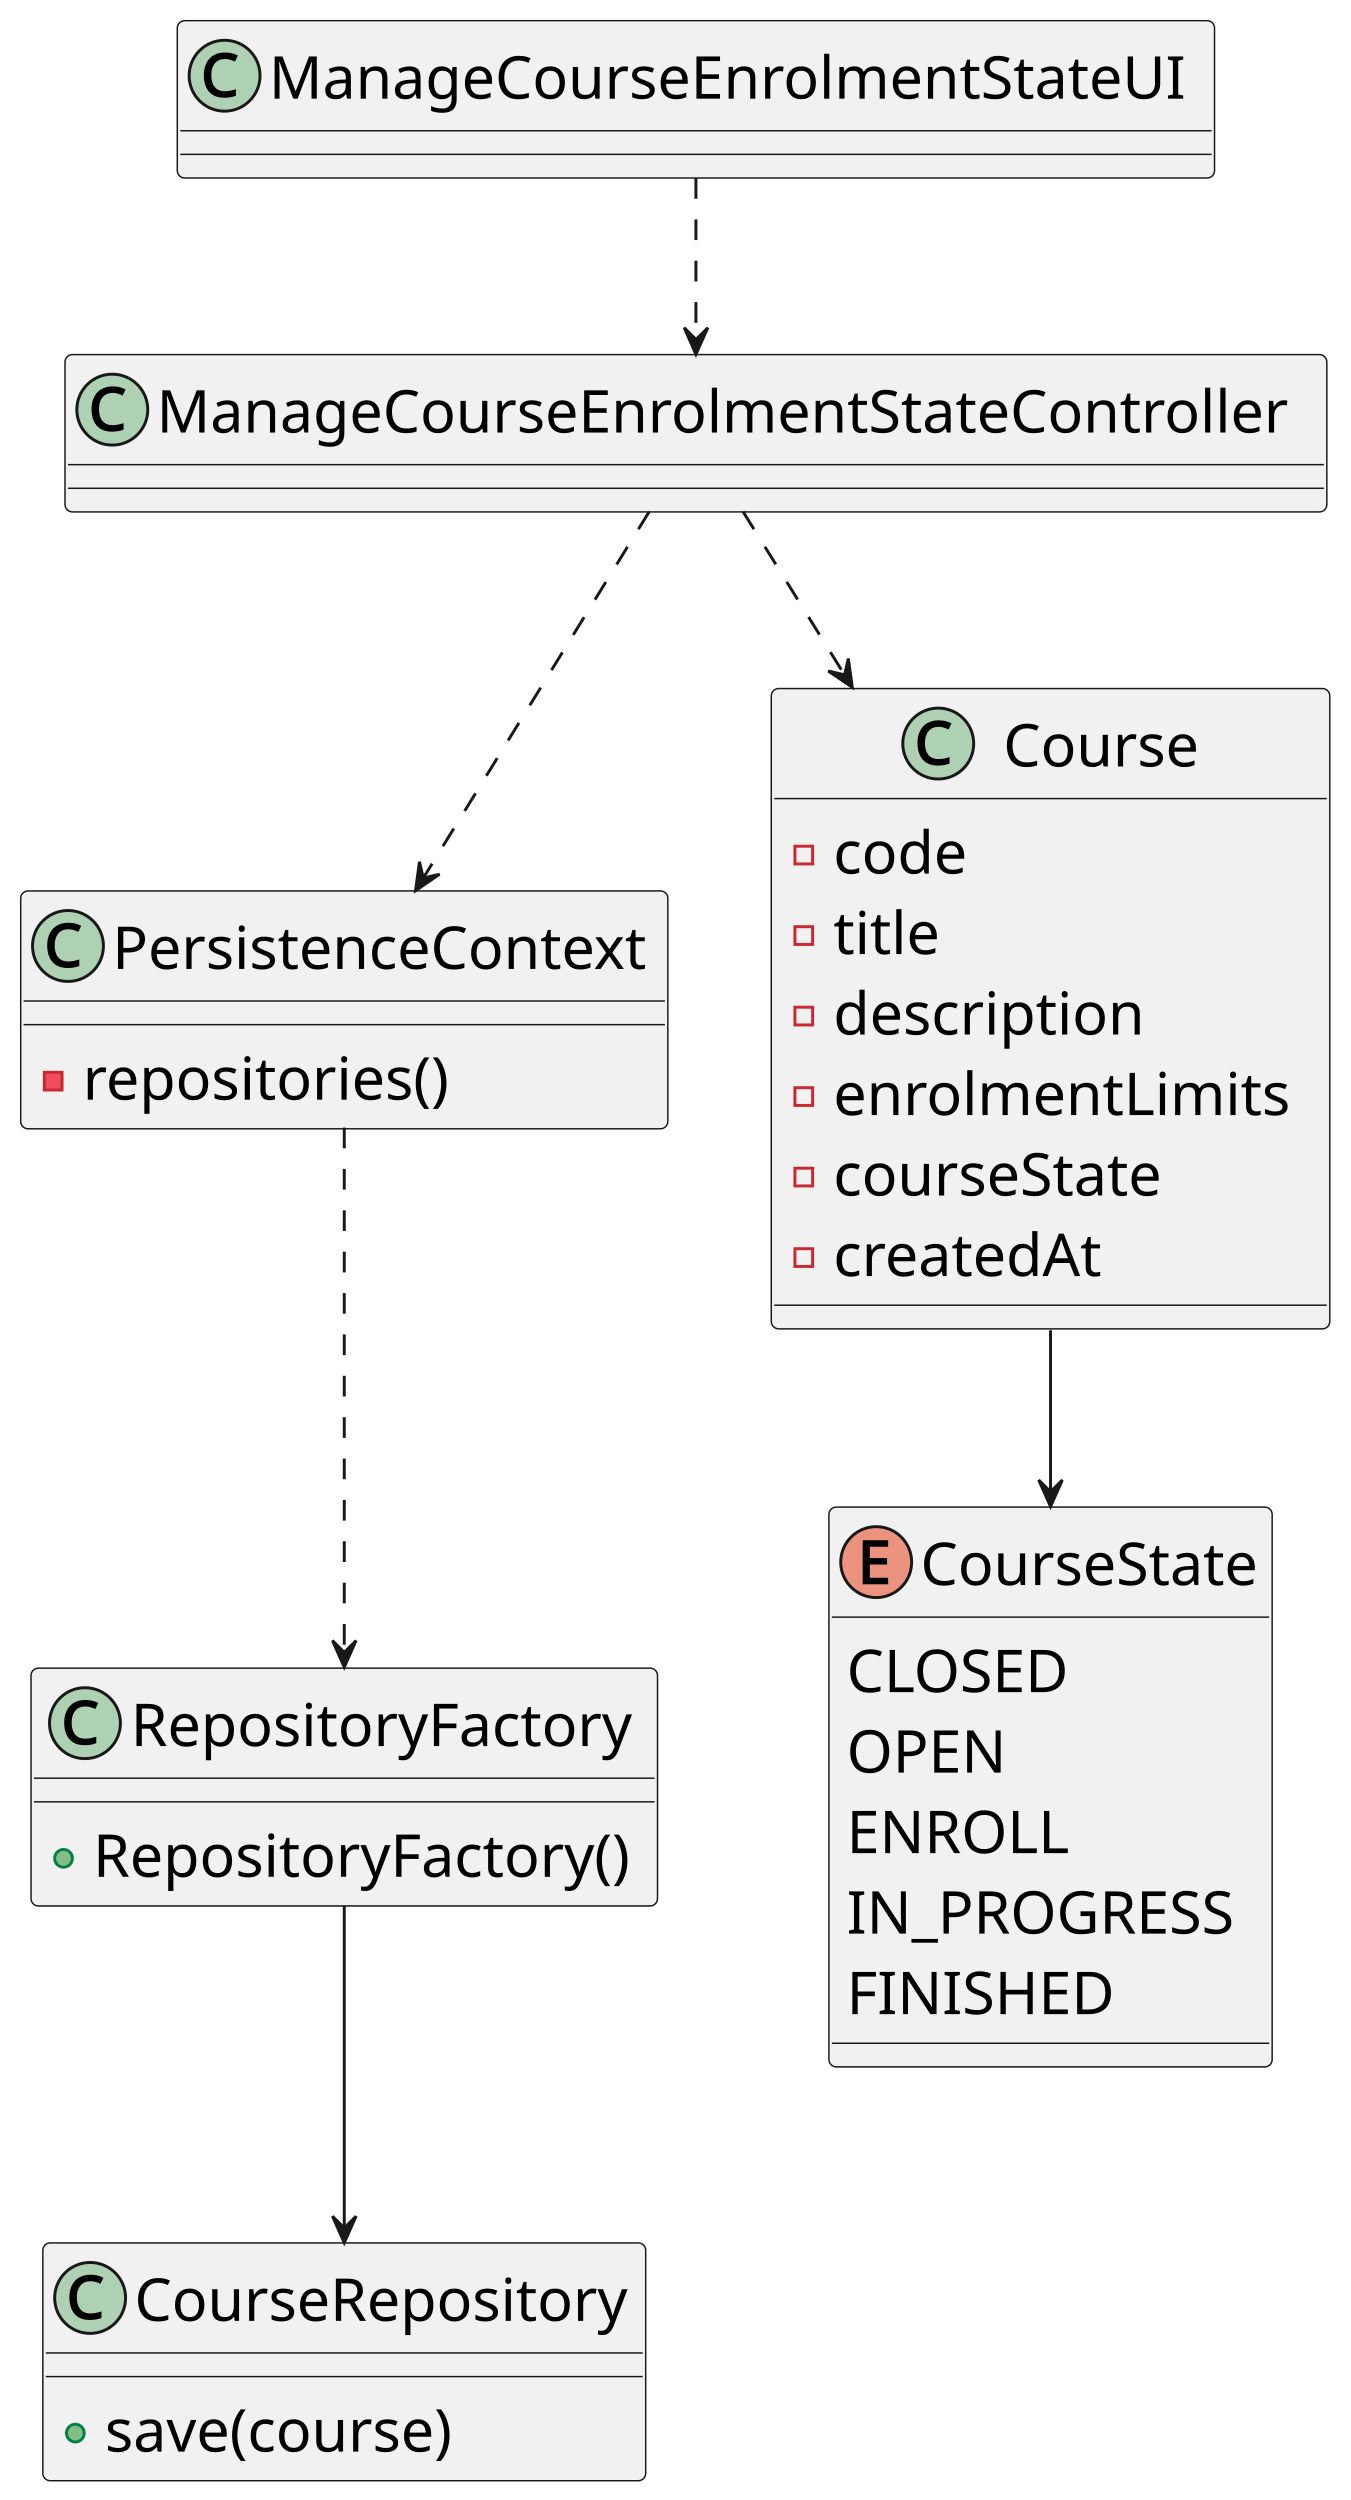
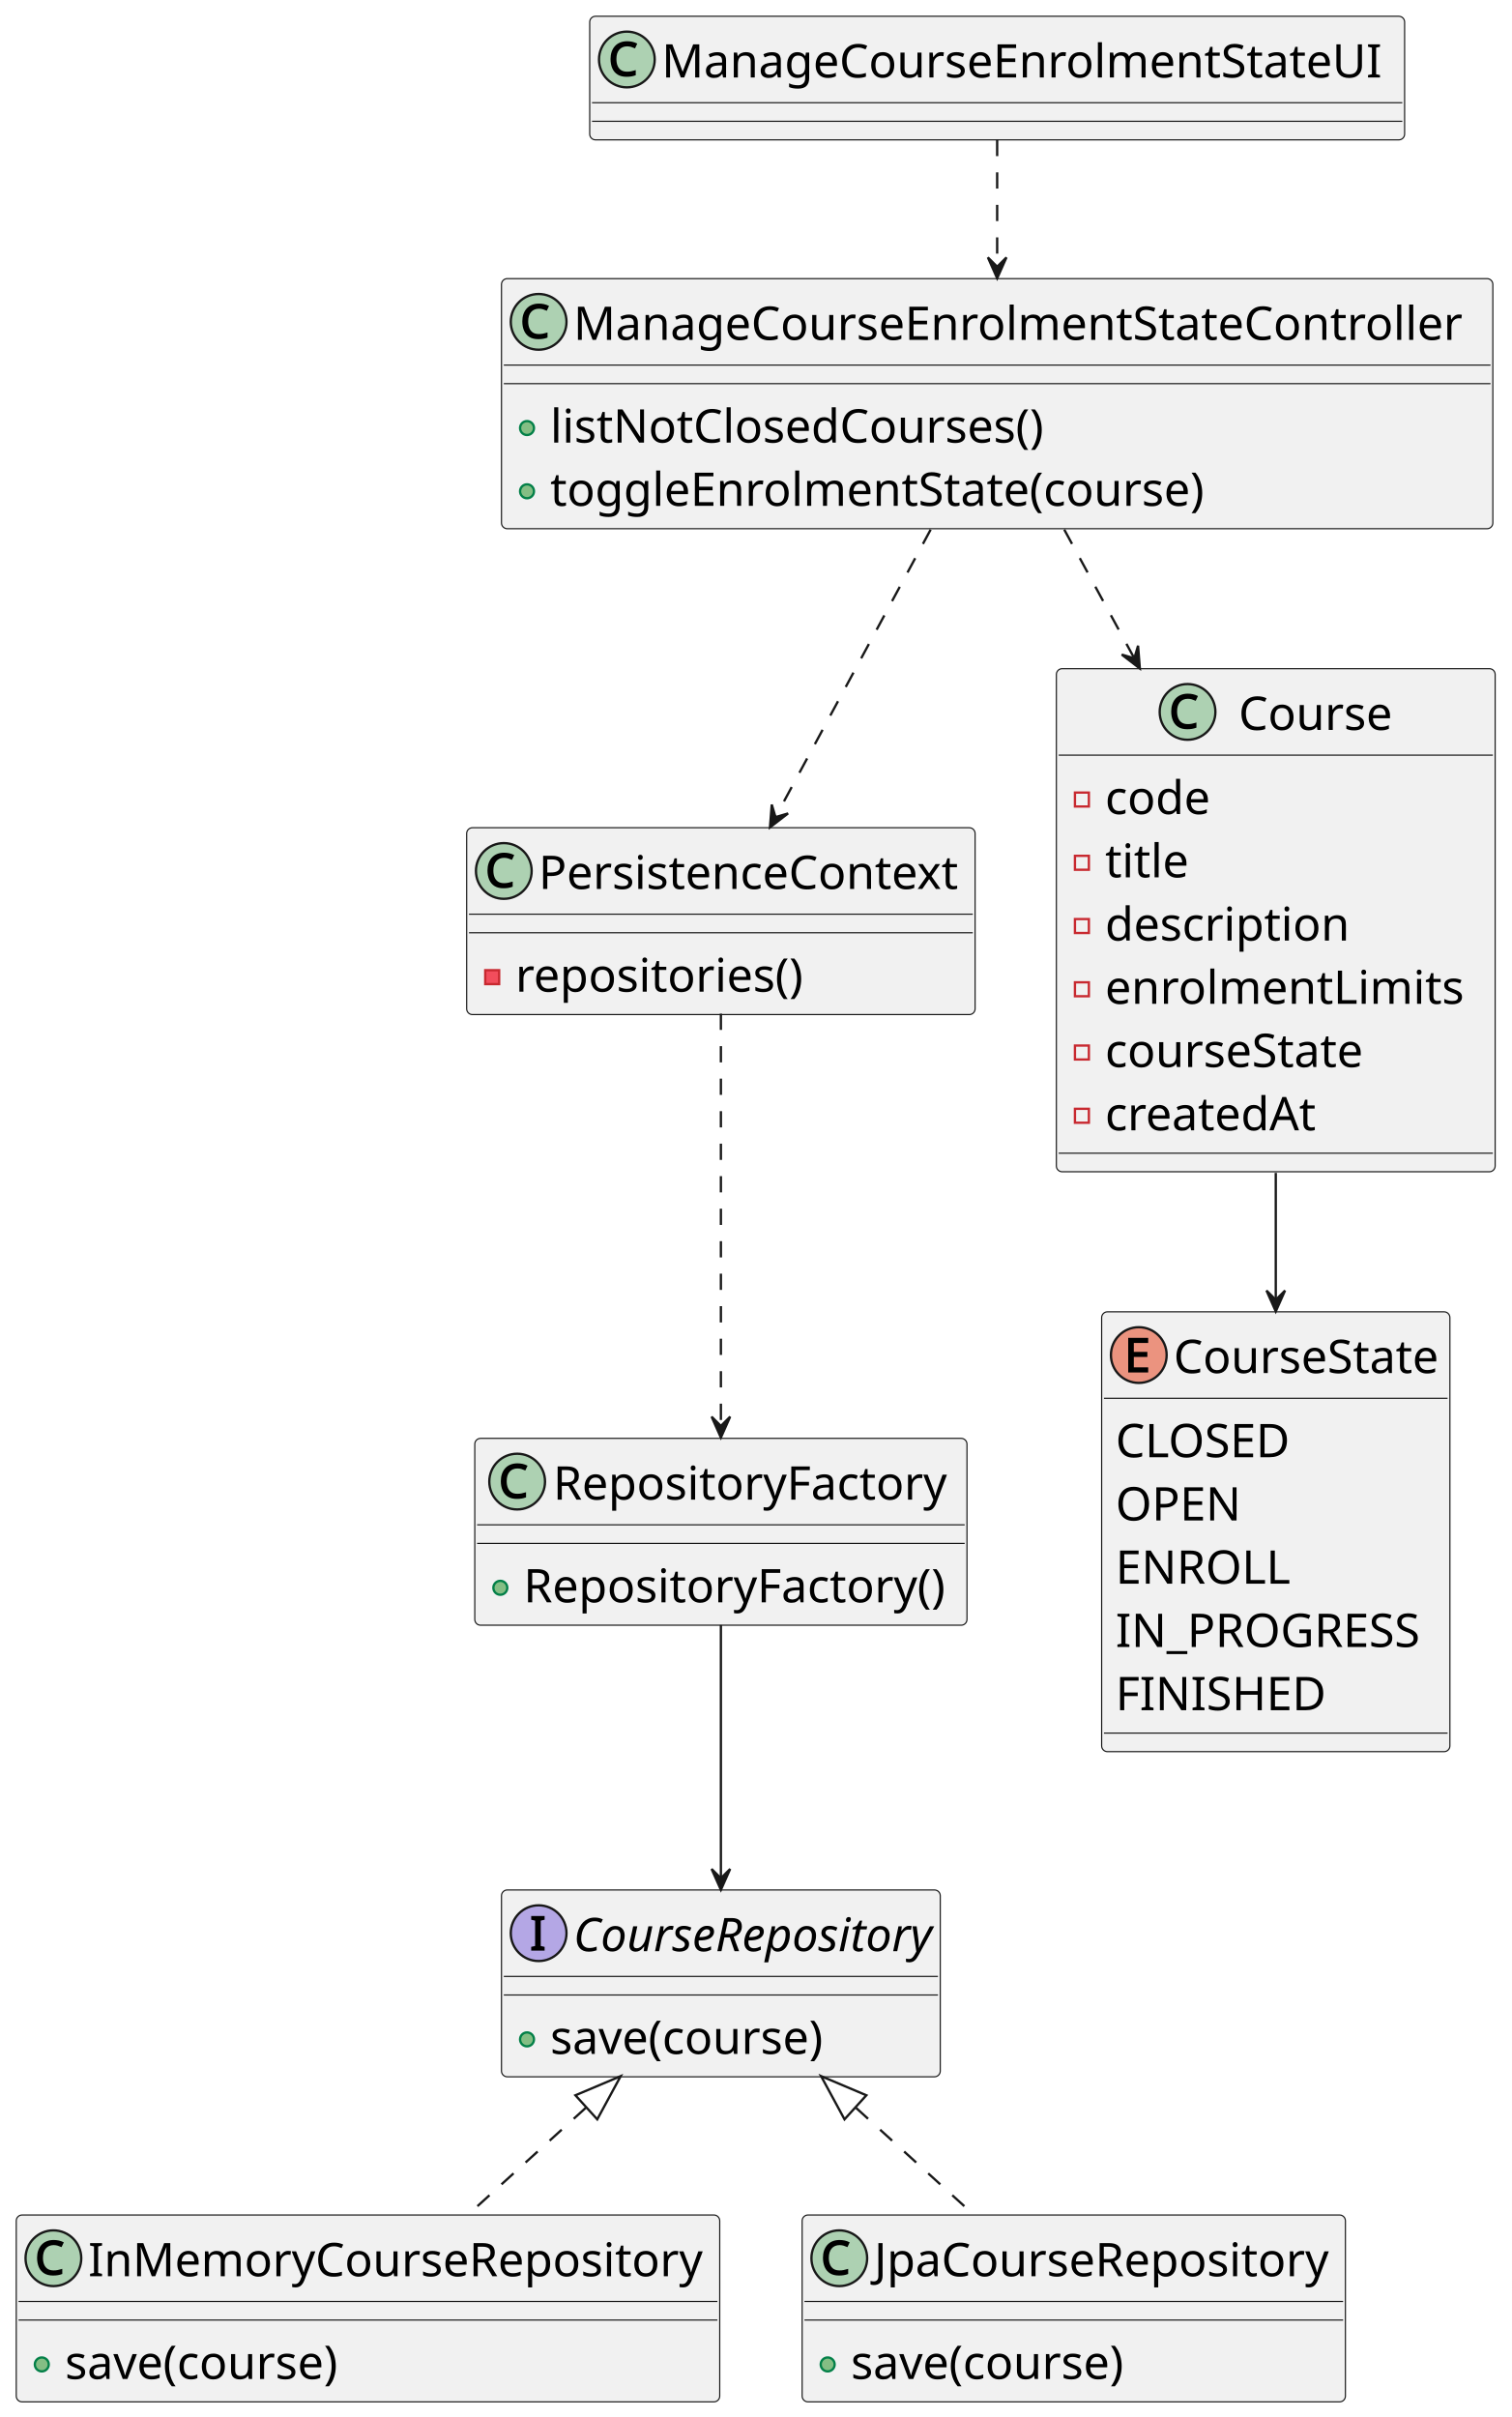
- <svg xmlns="http://www.w3.org/2000/svg" contentStyleType="text/css" height="846px" preserveAspectRatio="none" style="width:457px;height:846px;background:#FFFFFF;" version="1.1" viewBox="0 0 457 846" width="457px" zoomAndPan="magnify">
+ <svg xmlns="http://www.w3.org/2000/svg" contentStyleType="text/css" height="1041px" preserveAspectRatio="none" style="width:651px;height:1041px;background:#FFFFFF;" version="1.1" viewBox="0 0 651 1041" width="651px" zoomAndPan="magnify">
  <defs />
  <g>
    <g id="elem_RepositoryFactory">
-       <rect codeLine="2" fill="#F1F1F1" height="80.48" id="RepositoryFactory" rx="2.5" ry="2.5" style="stroke:#181818;stroke-width:0.5;" width="212" x="10.5" y="564.5" />
-       <ellipse cx="28.75" cy="583.12" fill="#ADD1B2" rx="12" ry="12" style="stroke:#181818;stroke-width:1.0;" />
-       <path d="M28.875,577.464 Q27.797,577.464 26.938,577.839 Q26.078,578.198 25.484,578.901 Q24.891,579.589 24.562,580.604 Q24.25,581.62 24.25,582.917 Q24.25,584.62 24.766,585.854 Q25.281,587.073 26.297,587.729 Q27.312,588.37 28.859,588.37 Q29.766,588.37 30.578,588.214 Q31.391,588.058 32.578,587.698 L32.578,589.901 Q31.547,590.276 30.672,590.417 Q29.797,590.573 28.594,590.573 Q26.312,590.573 24.781,589.636 Q23.25,588.683 22.484,586.948 Q21.719,585.198 21.719,582.901 Q21.719,581.229 22.188,579.839 Q22.656,578.448 23.562,577.417 Q24.484,576.37 25.828,575.823 Q27.172,575.261 28.891,575.261 Q30.031,575.261 31.078,575.495 Q32.141,575.714 33.234,576.276 L32.266,578.339 Q31.344,577.933 30.562,577.698 Q29.781,577.464 28.875,577.464 Z " fill="#000000" />
-       <text fill="#000000" font-family="sans-serif" font-size="20" lengthAdjust="spacing" textLength="173" x="44.25" y="590.88">RepositoryFactory</text>
-       <line style="stroke:#181818;stroke-width:0.5;" x1="11.5" x2="221.5" y1="601.74" y2="601.74" />
-       <line style="stroke:#181818;stroke-width:0.5;" x1="11.5" x2="221.5" y1="609.74" y2="609.74" />
-       <ellipse cx="21.5" cy="628.86" fill="#84BE84" rx="3" ry="3" style="stroke:#038048;stroke-width:1.0;" />
-       <text fill="#000000" font-family="sans-serif" font-size="20" lengthAdjust="spacing" textLength="185" x="31.5" y="635.12">RepositoryFactory()</text>
+       <rect codeLine="2" fill="#F1F1F1" height="80.48" id="RepositoryFactory" rx="2.5" ry="2.5" style="stroke:#181818;stroke-width:0.5;" width="212" x="204.5" y="619.5" />
+       <ellipse cx="222.75" cy="638.12" fill="#ADD1B2" rx="12" ry="12" style="stroke:#181818;stroke-width:1.0;" />
+       <path d="M222.875,632.464 Q221.797,632.464 220.938,632.839 Q220.078,633.198 219.484,633.901 Q218.891,634.589 218.562,635.604 Q218.25,636.62 218.25,637.917 Q218.25,639.62 218.766,640.854 Q219.281,642.073 220.297,642.729 Q221.312,643.37 222.859,643.37 Q223.766,643.37 224.578,643.214 Q225.391,643.058 226.578,642.698 L226.578,644.901 Q225.547,645.276 224.672,645.417 Q223.797,645.573 222.594,645.573 Q220.312,645.573 218.781,644.636 Q217.25,643.683 216.484,641.948 Q215.719,640.198 215.719,637.901 Q215.719,636.229 216.188,634.839 Q216.656,633.448 217.562,632.417 Q218.484,631.37 219.828,630.823 Q221.172,630.261 222.891,630.261 Q224.031,630.261 225.078,630.495 Q226.141,630.714 227.234,631.276 L226.266,633.339 Q225.344,632.933 224.562,632.698 Q223.781,632.464 222.875,632.464 Z " fill="#000000" />
+       <text fill="#000000" font-family="sans-serif" font-size="20" lengthAdjust="spacing" textLength="173" x="238.25" y="645.88">RepositoryFactory</text>
+       <line style="stroke:#181818;stroke-width:0.5;" x1="205.5" x2="415.5" y1="656.74" y2="656.74" />
+       <line style="stroke:#181818;stroke-width:0.5;" x1="205.5" x2="415.5" y1="664.74" y2="664.74" />
+       <ellipse cx="215.5" cy="683.86" fill="#84BE84" rx="3" ry="3" style="stroke:#038048;stroke-width:1.0;" />
+       <text fill="#000000" font-family="sans-serif" font-size="20" lengthAdjust="spacing" textLength="185" x="225.5" y="690.12">RepositoryFactory()</text>
    </g>
    <g id="elem_CourseRepository">
-       <rect codeLine="6" fill="#F1F1F1" height="80.48" id="CourseRepository" rx="2.5" ry="2.5" style="stroke:#181818;stroke-width:0.5;" width="204" x="14.5" y="759" />
-       <ellipse cx="30.5" cy="777.62" fill="#ADD1B2" rx="12" ry="12" style="stroke:#181818;stroke-width:1.0;" />
-       <path d="M30.625,771.964 Q29.547,771.964 28.688,772.339 Q27.828,772.698 27.234,773.401 Q26.641,774.089 26.312,775.104 Q26,776.12 26,777.417 Q26,779.12 26.516,780.354 Q27.031,781.573 28.047,782.229 Q29.062,782.87 30.609,782.87 Q31.516,782.87 32.328,782.714 Q33.141,782.558 34.328,782.198 L34.328,784.401 Q33.297,784.776 32.422,784.917 Q31.547,785.073 30.344,785.073 Q28.062,785.073 26.531,784.136 Q25,783.183 24.234,781.448 Q23.469,779.698 23.469,777.401 Q23.469,775.729 23.938,774.339 Q24.406,772.948 25.312,771.917 Q26.234,770.87 27.578,770.323 Q28.922,769.761 30.641,769.761 Q31.781,769.761 32.828,769.995 Q33.891,770.214 34.984,770.776 L34.016,772.839 Q33.094,772.433 32.312,772.198 Q31.531,771.964 30.625,771.964 Z " fill="#000000" />
-       <text fill="#000000" font-family="sans-serif" font-size="20" lengthAdjust="spacing" textLength="170" x="45.5" y="785.38">CourseRepository</text>
-       <line style="stroke:#181818;stroke-width:0.5;" x1="15.5" x2="217.5" y1="796.24" y2="796.24" />
-       <line style="stroke:#181818;stroke-width:0.5;" x1="15.5" x2="217.5" y1="804.24" y2="804.24" />
-       <ellipse cx="25.5" cy="823.36" fill="#84BE84" rx="3" ry="3" style="stroke:#038048;stroke-width:1.0;" />
-       <text fill="#000000" font-family="sans-serif" font-size="20" lengthAdjust="spacing" textLength="118" x="35.5" y="829.62">save(course)</text>
+       <rect codeLine="6" fill="#F1F1F1" height="80.48" id="CourseRepository" rx="2.5" ry="2.5" style="stroke:#181818;stroke-width:0.5;" width="189" x="216" y="814" />
+       <ellipse cx="232" cy="832.62" fill="#B4A7E5" rx="12" ry="12" style="stroke:#181818;stroke-width:1.0;" />
+       <path d="M234.578,840.12 L228.797,840.12 L228.797,838.511 L230.484,838.136 L230.484,827.214 L228.797,826.823 L228.797,825.214 L234.578,825.214 L234.578,826.823 L232.906,827.214 L232.906,838.136 L234.578,838.511 L234.578,840.12 Z " fill="#000000" />
+       <text fill="#000000" font-family="sans-serif" font-size="20" font-style="italic" lengthAdjust="spacing" textLength="155" x="247" y="840.38">CourseRepository</text>
+       <line style="stroke:#181818;stroke-width:0.5;" x1="217" x2="404" y1="851.24" y2="851.24" />
+       <line style="stroke:#181818;stroke-width:0.5;" x1="217" x2="404" y1="859.24" y2="859.24" />
+       <ellipse cx="227" cy="878.36" fill="#84BE84" rx="3" ry="3" style="stroke:#038048;stroke-width:1.0;" />
+       <text fill="#000000" font-family="sans-serif" font-size="20" lengthAdjust="spacing" textLength="118" x="237" y="884.62">save(course)</text>
+     </g>
+     <g id="elem_InMemoryCourseRepository">
+       <rect codeLine="10" fill="#F1F1F1" height="80.48" id="InMemoryCourseRepository" rx="2.5" ry="2.5" style="stroke:#181818;stroke-width:0.5;" width="303" x="7" y="954" />
+       <ellipse cx="23" cy="972.62" fill="#ADD1B2" rx="12" ry="12" style="stroke:#181818;stroke-width:1.0;" />
+       <path d="M23.125,966.964 Q22.047,966.964 21.188,967.339 Q20.328,967.698 19.734,968.401 Q19.141,969.089 18.812,970.104 Q18.5,971.12 18.5,972.417 Q18.5,974.12 19.016,975.354 Q19.531,976.573 20.547,977.229 Q21.562,977.87 23.109,977.87 Q24.016,977.87 24.828,977.714 Q25.641,977.558 26.828,977.198 L26.828,979.401 Q25.797,979.776 24.922,979.917 Q24.047,980.073 22.844,980.073 Q20.562,980.073 19.031,979.136 Q17.5,978.183 16.734,976.448 Q15.969,974.698 15.969,972.401 Q15.969,970.729 16.438,969.339 Q16.906,967.948 17.812,966.917 Q18.734,965.87 20.078,965.323 Q21.422,964.761 23.141,964.761 Q24.281,964.761 25.328,964.995 Q26.391,965.214 27.484,965.776 L26.516,967.839 Q25.594,967.433 24.812,967.198 Q24.031,966.964 23.125,966.964 Z " fill="#000000" />
+       <text fill="#000000" font-family="sans-serif" font-size="20" lengthAdjust="spacing" textLength="269" x="38" y="980.38">InMemoryCourseRepository</text>
+       <line style="stroke:#181818;stroke-width:0.5;" x1="8" x2="309" y1="991.24" y2="991.24" />
+       <line style="stroke:#181818;stroke-width:0.5;" x1="8" x2="309" y1="999.24" y2="999.24" />
+       <ellipse cx="18" cy="1018.36" fill="#84BE84" rx="3" ry="3" style="stroke:#038048;stroke-width:1.0;" />
+       <text fill="#000000" font-family="sans-serif" font-size="20" lengthAdjust="spacing" textLength="118" x="28" y="1024.62">save(course)</text>
+     </g>
+     <g id="elem_JpaCourseRepository">
+       <rect codeLine="14" fill="#F1F1F1" height="80.48" id="JpaCourseRepository" rx="2.5" ry="2.5" style="stroke:#181818;stroke-width:0.5;" width="234" x="345.5" y="954" />
+       <ellipse cx="361.5" cy="972.62" fill="#ADD1B2" rx="12" ry="12" style="stroke:#181818;stroke-width:1.0;" />
+       <path d="M361.625,966.964 Q360.547,966.964 359.688,967.339 Q358.828,967.698 358.234,968.401 Q357.641,969.089 357.312,970.104 Q357,971.12 357,972.417 Q357,974.12 357.516,975.354 Q358.031,976.573 359.047,977.229 Q360.062,977.87 361.609,977.87 Q362.516,977.87 363.328,977.714 Q364.141,977.558 365.328,977.198 L365.328,979.401 Q364.297,979.776 363.422,979.917 Q362.547,980.073 361.344,980.073 Q359.062,980.073 357.531,979.136 Q356,978.183 355.234,976.448 Q354.469,974.698 354.469,972.401 Q354.469,970.729 354.938,969.339 Q355.406,967.948 356.312,966.917 Q357.234,965.87 358.578,965.323 Q359.922,964.761 361.641,964.761 Q362.781,964.761 363.828,964.995 Q364.891,965.214 365.984,965.776 L365.016,967.839 Q364.094,967.433 363.312,967.198 Q362.531,966.964 361.625,966.964 Z " fill="#000000" />
+       <text fill="#000000" font-family="sans-serif" font-size="20" lengthAdjust="spacing" textLength="200" x="376.5" y="980.38">JpaCourseRepository</text>
+       <line style="stroke:#181818;stroke-width:0.5;" x1="346.5" x2="578.5" y1="991.24" y2="991.24" />
+       <line style="stroke:#181818;stroke-width:0.5;" x1="346.5" x2="578.5" y1="999.24" y2="999.24" />
+       <ellipse cx="356.5" cy="1018.36" fill="#84BE84" rx="3" ry="3" style="stroke:#038048;stroke-width:1.0;" />
+       <text fill="#000000" font-family="sans-serif" font-size="20" lengthAdjust="spacing" textLength="118" x="366.5" y="1024.62">save(course)</text>
    </g>
    <g id="elem_PersistenceContext">
-       <rect codeLine="10" fill="#F1F1F1" height="80.48" id="PersistenceContext" rx="2.5" ry="2.5" style="stroke:#181818;stroke-width:0.5;" width="219" x="7" y="301.5" />
-       <ellipse cx="23" cy="320.12" fill="#ADD1B2" rx="12" ry="12" style="stroke:#181818;stroke-width:1.0;" />
-       <path d="M23.125,314.464 Q22.047,314.464 21.188,314.839 Q20.328,315.198 19.734,315.901 Q19.141,316.589 18.812,317.604 Q18.5,318.62 18.5,319.917 Q18.5,321.62 19.016,322.854 Q19.531,324.073 20.547,324.729 Q21.562,325.37 23.109,325.37 Q24.016,325.37 24.828,325.214 Q25.641,325.058 26.828,324.698 L26.828,326.901 Q25.797,327.276 24.922,327.417 Q24.047,327.573 22.844,327.573 Q20.562,327.573 19.031,326.636 Q17.5,325.683 16.734,323.948 Q15.969,322.198 15.969,319.901 Q15.969,318.229 16.438,316.839 Q16.906,315.448 17.812,314.417 Q18.734,313.37 20.078,312.823 Q21.422,312.261 23.141,312.261 Q24.281,312.261 25.328,312.495 Q26.391,312.714 27.484,313.276 L26.516,315.339 Q25.594,314.933 24.812,314.698 Q24.031,314.464 23.125,314.464 Z " fill="#000000" />
-       <text fill="#000000" font-family="sans-serif" font-size="20" lengthAdjust="spacing" textLength="185" x="38" y="327.88">PersistenceContext</text>
-       <line style="stroke:#181818;stroke-width:0.5;" x1="8" x2="225" y1="338.74" y2="338.74" />
-       <line style="stroke:#181818;stroke-width:0.5;" x1="8" x2="225" y1="346.74" y2="346.74" />
-       <rect fill="#F24D5C" height="6" style="stroke:#C82930;stroke-width:1.0;" width="6" x="15" y="362.86" />
-       <text fill="#000000" font-family="sans-serif" font-size="20" lengthAdjust="spacing" textLength="129" x="28" y="372.12">repositories()</text>
+       <rect codeLine="18" fill="#F1F1F1" height="80.48" id="PersistenceContext" rx="2.5" ry="2.5" style="stroke:#181818;stroke-width:0.5;" width="219" x="201" y="356.5" />
+       <ellipse cx="217" cy="375.12" fill="#ADD1B2" rx="12" ry="12" style="stroke:#181818;stroke-width:1.0;" />
+       <path d="M217.125,369.464 Q216.047,369.464 215.188,369.839 Q214.328,370.198 213.734,370.901 Q213.141,371.589 212.812,372.604 Q212.5,373.62 212.5,374.917 Q212.5,376.62 213.016,377.854 Q213.531,379.073 214.547,379.729 Q215.562,380.37 217.109,380.37 Q218.016,380.37 218.828,380.214 Q219.641,380.058 220.828,379.698 L220.828,381.901 Q219.797,382.276 218.922,382.417 Q218.047,382.573 216.844,382.573 Q214.562,382.573 213.031,381.636 Q211.5,380.683 210.734,378.948 Q209.969,377.198 209.969,374.901 Q209.969,373.229 210.438,371.839 Q210.906,370.448 211.812,369.417 Q212.734,368.37 214.078,367.823 Q215.422,367.261 217.141,367.261 Q218.281,367.261 219.328,367.495 Q220.391,367.714 221.484,368.276 L220.516,370.339 Q219.594,369.933 218.812,369.698 Q218.031,369.464 217.125,369.464 Z " fill="#000000" />
+       <text fill="#000000" font-family="sans-serif" font-size="20" lengthAdjust="spacing" textLength="185" x="232" y="382.88">PersistenceContext</text>
+       <line style="stroke:#181818;stroke-width:0.5;" x1="202" x2="419" y1="393.74" y2="393.74" />
+       <line style="stroke:#181818;stroke-width:0.5;" x1="202" x2="419" y1="401.74" y2="401.74" />
+       <rect fill="#F24D5C" height="6" style="stroke:#C82930;stroke-width:1.0;" width="6" x="209" y="417.86" />
+       <text fill="#000000" font-family="sans-serif" font-size="20" lengthAdjust="spacing" textLength="129" x="222" y="427.12">repositories()</text>
+     </g>
+     <g id="elem_ManageCourseEnrolmentStateUI">
+       <rect codeLine="22" fill="#F1F1F1" height="53.24" id="ManageCourseEnrolmentStateUI" rx="2.5" ry="2.5" style="stroke:#181818;stroke-width:0.5;" width="351" x="254" y="7" />
+       <ellipse cx="270" cy="25.62" fill="#ADD1B2" rx="12" ry="12" style="stroke:#181818;stroke-width:1.0;" />
+       <path d="M270.125,19.964 Q269.047,19.964 268.188,20.339 Q267.328,20.698 266.734,21.401 Q266.141,22.089 265.812,23.104 Q265.5,24.12 265.5,25.417 Q265.5,27.12 266.016,28.354 Q266.531,29.573 267.547,30.229 Q268.562,30.87 270.109,30.87 Q271.016,30.87 271.828,30.714 Q272.641,30.558 273.828,30.198 L273.828,32.401 Q272.797,32.776 271.922,32.917 Q271.047,33.073 269.844,33.073 Q267.562,33.073 266.031,32.136 Q264.5,31.183 263.734,29.448 Q262.969,27.698 262.969,25.401 Q262.969,23.729 263.438,22.339 Q263.906,20.948 264.812,19.917 Q265.734,18.87 267.078,18.323 Q268.422,17.761 270.141,17.761 Q271.281,17.761 272.328,17.995 Q273.391,18.214 274.484,18.776 L273.516,20.839 Q272.594,20.433 271.812,20.198 Q271.031,19.964 270.125,19.964 Z " fill="#000000" />
+       <text fill="#000000" font-family="sans-serif" font-size="20" lengthAdjust="spacing" textLength="317" x="285" y="33.38">ManageCourseEnrolmentStateUI</text>
+       <line style="stroke:#181818;stroke-width:0.5;" x1="255" x2="604" y1="44.24" y2="44.24" />
+       <line style="stroke:#181818;stroke-width:0.5;" x1="255" x2="604" y1="52.24" y2="52.24" />
+     </g>
+     <g id="elem_ManageCourseEnrolmentStateController">
+       <rect codeLine="24" fill="#F1F1F1" height="107.72" id="ManageCourseEnrolmentStateController" rx="2.5" ry="2.5" style="stroke:#181818;stroke-width:0.5;" width="427" x="216" y="120" />
+       <ellipse cx="232" cy="138.62" fill="#ADD1B2" rx="12" ry="12" style="stroke:#181818;stroke-width:1.0;" />
+       <path d="M232.125,132.964 Q231.047,132.964 230.188,133.339 Q229.328,133.698 228.734,134.401 Q228.141,135.089 227.812,136.104 Q227.5,137.12 227.5,138.417 Q227.5,140.12 228.016,141.354 Q228.531,142.573 229.547,143.229 Q230.562,143.87 232.109,143.87 Q233.016,143.87 233.828,143.714 Q234.641,143.558 235.828,143.198 L235.828,145.401 Q234.797,145.776 233.922,145.917 Q233.047,146.073 231.844,146.073 Q229.562,146.073 228.031,145.136 Q226.5,144.183 225.734,142.448 Q224.969,140.698 224.969,138.401 Q224.969,136.729 225.438,135.339 Q225.906,133.948 226.812,132.917 Q227.734,131.87 229.078,131.323 Q230.422,130.761 232.141,130.761 Q233.281,130.761 234.328,130.995 Q235.391,131.214 236.484,131.776 L235.516,133.839 Q234.594,133.433 233.812,133.198 Q233.031,132.964 232.125,132.964 Z " fill="#000000" />
+       <text fill="#000000" font-family="sans-serif" font-size="20" lengthAdjust="spacing" textLength="393" x="247" y="146.38">ManageCourseEnrolmentStateController</text>
+       <line style="stroke:#181818;stroke-width:0.5;" x1="217" x2="642" y1="157.24" y2="157.24" />
+       <line style="stroke:#181818;stroke-width:0.5;" x1="217" x2="642" y1="165.24" y2="165.24" />
+       <ellipse cx="227" cy="184.36" fill="#84BE84" rx="3" ry="3" style="stroke:#038048;stroke-width:1.0;" />
+       <text fill="#000000" font-family="sans-serif" font-size="20" lengthAdjust="spacing" textLength="219" x="237" y="190.62">listNotClosedCourses()</text>
+       <ellipse cx="227" cy="211.6" fill="#84BE84" rx="3" ry="3" style="stroke:#038048;stroke-width:1.0;" />
+       <text fill="#000000" font-family="sans-serif" font-size="20" lengthAdjust="spacing" textLength="290" x="237" y="217.86">toggleEnrolmentState(course)</text>
    </g>
    <g id="elem_Course">
-       <rect codeLine="14" fill="#F1F1F1" height="216.68" id="Course" rx="2.5" ry="2.5" style="stroke:#181818;stroke-width:0.5;" width="189" x="261" y="233" />
-       <ellipse cx="317.5" cy="251.62" fill="#ADD1B2" rx="12" ry="12" style="stroke:#181818;stroke-width:1.0;" />
-       <path d="M317.625,245.964 Q316.547,245.964 315.688,246.339 Q314.828,246.698 314.234,247.401 Q313.641,248.089 313.312,249.104 Q313,250.12 313,251.417 Q313,253.12 313.516,254.354 Q314.031,255.573 315.047,256.229 Q316.062,256.87 317.609,256.87 Q318.516,256.87 319.328,256.714 Q320.141,256.558 321.328,256.198 L321.328,258.401 Q320.297,258.776 319.422,258.917 Q318.547,259.073 317.344,259.073 Q315.062,259.073 313.531,258.136 Q312,257.183 311.234,255.448 Q310.469,253.698 310.469,251.401 Q310.469,249.729 310.938,248.339 Q311.406,246.948 312.312,245.917 Q313.234,244.87 314.578,244.323 Q315.922,243.761 317.641,243.761 Q318.781,243.761 319.828,243.995 Q320.891,244.214 321.984,244.776 L321.016,246.839 Q320.094,246.433 319.312,246.198 Q318.531,245.964 317.625,245.964 Z " fill="#000000" />
-       <text fill="#000000" font-family="sans-serif" font-size="20" lengthAdjust="spacing" textLength="67" x="339.5" y="259.38">Course</text>
-       <line style="stroke:#181818;stroke-width:0.5;" x1="262" x2="449" y1="270.24" y2="270.24" />
-       <rect fill="none" height="6" style="stroke:#C82930;stroke-width:1.0;" width="6" x="269" y="286.36" />
-       <text fill="#000000" font-family="sans-serif" font-size="20" lengthAdjust="spacing" textLength="45" x="282" y="295.62">code</text>
-       <rect fill="none" height="6" style="stroke:#C82930;stroke-width:1.0;" width="6" x="269" y="313.6" />
-       <text fill="#000000" font-family="sans-serif" font-size="20" lengthAdjust="spacing" textLength="39" x="282" y="322.86">title</text>
-       <rect fill="none" height="6" style="stroke:#C82930;stroke-width:1.0;" width="6" x="269" y="340.84" />
-       <text fill="#000000" font-family="sans-serif" font-size="20" lengthAdjust="spacing" textLength="110" x="282" y="350.1">description</text>
-       <rect fill="none" height="6" style="stroke:#C82930;stroke-width:1.0;" width="6" x="269" y="368.08" />
-       <text fill="#000000" font-family="sans-serif" font-size="20" lengthAdjust="spacing" textLength="162" x="282" y="377.34">enrolmentLimits</text>
-       <rect fill="none" height="6" style="stroke:#C82930;stroke-width:1.0;" width="6" x="269" y="395.32" />
-       <text fill="#000000" font-family="sans-serif" font-size="20" lengthAdjust="spacing" textLength="113" x="282" y="404.58">courseState</text>
-       <rect fill="none" height="6" style="stroke:#C82930;stroke-width:1.0;" width="6" x="269" y="422.56" />
-       <text fill="#000000" font-family="sans-serif" font-size="20" lengthAdjust="spacing" textLength="93" x="282" y="431.82">createdAt</text>
-       <line style="stroke:#181818;stroke-width:0.5;" x1="262" x2="449" y1="441.68" y2="441.68" />
+       <rect codeLine="29" fill="#F1F1F1" height="216.68" id="Course" rx="2.5" ry="2.5" style="stroke:#181818;stroke-width:0.5;" width="189" x="455" y="288" />
+       <ellipse cx="511.5" cy="306.62" fill="#ADD1B2" rx="12" ry="12" style="stroke:#181818;stroke-width:1.0;" />
+       <path d="M511.625,300.964 Q510.547,300.964 509.688,301.339 Q508.828,301.698 508.234,302.401 Q507.641,303.089 507.312,304.104 Q507,305.12 507,306.417 Q507,308.12 507.516,309.354 Q508.031,310.573 509.047,311.229 Q510.062,311.87 511.609,311.87 Q512.516,311.87 513.328,311.714 Q514.141,311.558 515.328,311.198 L515.328,313.401 Q514.297,313.776 513.422,313.917 Q512.547,314.073 511.344,314.073 Q509.062,314.073 507.531,313.136 Q506,312.183 505.234,310.448 Q504.469,308.698 504.469,306.401 Q504.469,304.729 504.938,303.339 Q505.406,301.948 506.312,300.917 Q507.234,299.87 508.578,299.323 Q509.922,298.761 511.641,298.761 Q512.781,298.761 513.828,298.995 Q514.891,299.214 515.984,299.776 L515.016,301.839 Q514.094,301.433 513.312,301.198 Q512.531,300.964 511.625,300.964 Z " fill="#000000" />
+       <text fill="#000000" font-family="sans-serif" font-size="20" lengthAdjust="spacing" textLength="67" x="533.5" y="314.38">Course</text>
+       <line style="stroke:#181818;stroke-width:0.5;" x1="456" x2="643" y1="325.24" y2="325.24" />
+       <rect fill="none" height="6" style="stroke:#C82930;stroke-width:1.0;" width="6" x="463" y="341.36" />
+       <text fill="#000000" font-family="sans-serif" font-size="20" lengthAdjust="spacing" textLength="45" x="476" y="350.62">code</text>
+       <rect fill="none" height="6" style="stroke:#C82930;stroke-width:1.0;" width="6" x="463" y="368.6" />
+       <text fill="#000000" font-family="sans-serif" font-size="20" lengthAdjust="spacing" textLength="39" x="476" y="377.86">title</text>
+       <rect fill="none" height="6" style="stroke:#C82930;stroke-width:1.0;" width="6" x="463" y="395.84" />
+       <text fill="#000000" font-family="sans-serif" font-size="20" lengthAdjust="spacing" textLength="110" x="476" y="405.1">description</text>
+       <rect fill="none" height="6" style="stroke:#C82930;stroke-width:1.0;" width="6" x="463" y="423.08" />
+       <text fill="#000000" font-family="sans-serif" font-size="20" lengthAdjust="spacing" textLength="162" x="476" y="432.34">enrolmentLimits</text>
+       <rect fill="none" height="6" style="stroke:#C82930;stroke-width:1.0;" width="6" x="463" y="450.32" />
+       <text fill="#000000" font-family="sans-serif" font-size="20" lengthAdjust="spacing" textLength="113" x="476" y="459.58">courseState</text>
+       <rect fill="none" height="6" style="stroke:#C82930;stroke-width:1.0;" width="6" x="463" y="477.56" />
+       <text fill="#000000" font-family="sans-serif" font-size="20" lengthAdjust="spacing" textLength="93" x="476" y="486.82">createdAt</text>
+       <line style="stroke:#181818;stroke-width:0.5;" x1="456" x2="643" y1="496.68" y2="496.68" />
    </g>
    <g id="elem_CourseState">
-       <rect codeLine="23" fill="#F1F1F1" height="189.44" id="CourseState" rx="2.5" ry="2.5" style="stroke:#181818;stroke-width:0.5;" width="150" x="280.5" y="510" />
-       <ellipse cx="296.5" cy="528.62" fill="#EB937F" rx="12" ry="12" style="stroke:#181818;stroke-width:1.0;" />
-       <path d="M300.547,536.12 L291.938,536.12 L291.938,521.214 L300.547,521.214 L300.547,523.417 L294.359,523.417 L294.359,527.261 L300.188,527.261 L300.188,529.433 L294.359,529.433 L294.359,533.917 L300.547,533.917 L300.547,536.12 Z " fill="#000000" />
-       <text fill="#000000" font-family="sans-serif" font-size="20" lengthAdjust="spacing" textLength="116" x="311.5" y="536.38">CourseState</text>
-       <line style="stroke:#181818;stroke-width:0.5;" x1="281.5" x2="429.5" y1="547.24" y2="547.24" />
-       <text fill="#000000" font-family="sans-serif" font-size="20" lengthAdjust="spacing" textLength="74" x="286.5" y="572.62">CLOSED</text>
-       <text fill="#000000" font-family="sans-serif" font-size="20" lengthAdjust="spacing" textLength="54" x="286.5" y="599.86">OPEN</text>
-       <text fill="#000000" font-family="sans-serif" font-size="20" lengthAdjust="spacing" textLength="76" x="286.5" y="627.1">ENROLL</text>
-       <text fill="#000000" font-family="sans-serif" font-size="20" lengthAdjust="spacing" textLength="130" x="286.5" y="654.34">IN_PROGRESS</text>
-       <text fill="#000000" font-family="sans-serif" font-size="20" lengthAdjust="spacing" textLength="92" x="286.5" y="681.58">FINISHED</text>
-       <line style="stroke:#181818;stroke-width:0.5;" x1="281.5" x2="429.5" y1="691.44" y2="691.44" />
-     </g>
-     <g id="elem_ManageCourseEnrolmentStateUI">
-       <rect fill="#F1F1F1" height="53.24" id="ManageCourseEnrolmentStateUI" rx="2.5" ry="2.5" style="stroke:#181818;stroke-width:0.5;" width="351" x="60" y="7" />
-       <ellipse cx="76" cy="25.62" fill="#ADD1B2" rx="12" ry="12" style="stroke:#181818;stroke-width:1.0;" />
-       <path d="M76.125,19.964 Q75.047,19.964 74.188,20.339 Q73.328,20.698 72.734,21.401 Q72.141,22.089 71.812,23.104 Q71.5,24.12 71.5,25.417 Q71.5,27.12 72.016,28.354 Q72.531,29.573 73.547,30.229 Q74.562,30.87 76.109,30.87 Q77.016,30.87 77.828,30.714 Q78.641,30.558 79.828,30.198 L79.828,32.401 Q78.797,32.776 77.922,32.917 Q77.047,33.073 75.844,33.073 Q73.562,33.073 72.031,32.136 Q70.5,31.183 69.734,29.448 Q68.969,27.698 68.969,25.401 Q68.969,23.729 69.438,22.339 Q69.906,20.948 70.812,19.917 Q71.734,18.87 73.078,18.323 Q74.422,17.761 76.141,17.761 Q77.281,17.761 78.328,17.995 Q79.391,18.214 80.484,18.776 L79.516,20.839 Q78.594,20.433 77.812,20.198 Q77.031,19.964 76.125,19.964 Z " fill="#000000" />
-       <text fill="#000000" font-family="sans-serif" font-size="20" lengthAdjust="spacing" textLength="317" x="91" y="33.38">ManageCourseEnrolmentStateUI</text>
-       <line style="stroke:#181818;stroke-width:0.5;" x1="61" x2="410" y1="44.24" y2="44.24" />
-       <line style="stroke:#181818;stroke-width:0.5;" x1="61" x2="410" y1="52.24" y2="52.24" />
-     </g>
-     <g id="elem_ManageCourseEnrolmentStateController">
-       <rect fill="#F1F1F1" height="53.24" id="ManageCourseEnrolmentStateController" rx="2.5" ry="2.5" style="stroke:#181818;stroke-width:0.5;" width="427" x="22" y="120" />
-       <ellipse cx="38" cy="138.62" fill="#ADD1B2" rx="12" ry="12" style="stroke:#181818;stroke-width:1.0;" />
-       <path d="M38.125,132.964 Q37.047,132.964 36.188,133.339 Q35.328,133.698 34.734,134.401 Q34.141,135.089 33.812,136.104 Q33.5,137.12 33.5,138.417 Q33.5,140.12 34.016,141.354 Q34.531,142.573 35.547,143.229 Q36.562,143.87 38.109,143.87 Q39.016,143.87 39.828,143.714 Q40.641,143.558 41.828,143.198 L41.828,145.401 Q40.797,145.776 39.922,145.917 Q39.047,146.073 37.844,146.073 Q35.562,146.073 34.031,145.136 Q32.5,144.183 31.734,142.448 Q30.969,140.698 30.969,138.401 Q30.969,136.729 31.438,135.339 Q31.906,133.948 32.812,132.917 Q33.734,131.87 35.078,131.323 Q36.422,130.761 38.141,130.761 Q39.281,130.761 40.328,130.995 Q41.391,131.214 42.484,131.776 L41.516,133.839 Q40.594,133.433 39.812,133.198 Q39.031,132.964 38.125,132.964 Z " fill="#000000" />
-       <text fill="#000000" font-family="sans-serif" font-size="20" lengthAdjust="spacing" textLength="393" x="53" y="146.38">ManageCourseEnrolmentStateController</text>
-       <line style="stroke:#181818;stroke-width:0.5;" x1="23" x2="448" y1="157.24" y2="157.24" />
-       <line style="stroke:#181818;stroke-width:0.5;" x1="23" x2="448" y1="165.24" y2="165.24" />
+       <rect codeLine="38" fill="#F1F1F1" height="189.44" id="CourseState" rx="2.5" ry="2.5" style="stroke:#181818;stroke-width:0.5;" width="150" x="474.5" y="565" />
+       <ellipse cx="490.5" cy="583.62" fill="#EB937F" rx="12" ry="12" style="stroke:#181818;stroke-width:1.0;" />
+       <path d="M494.547,591.12 L485.938,591.12 L485.938,576.214 L494.547,576.214 L494.547,578.417 L488.359,578.417 L488.359,582.261 L494.188,582.261 L494.188,584.433 L488.359,584.433 L488.359,588.917 L494.547,588.917 L494.547,591.12 Z " fill="#000000" />
+       <text fill="#000000" font-family="sans-serif" font-size="20" lengthAdjust="spacing" textLength="116" x="505.5" y="591.38">CourseState</text>
+       <line style="stroke:#181818;stroke-width:0.5;" x1="475.5" x2="623.5" y1="602.24" y2="602.24" />
+       <text fill="#000000" font-family="sans-serif" font-size="20" lengthAdjust="spacing" textLength="74" x="480.5" y="627.62">CLOSED</text>
+       <text fill="#000000" font-family="sans-serif" font-size="20" lengthAdjust="spacing" textLength="54" x="480.5" y="654.86">OPEN</text>
+       <text fill="#000000" font-family="sans-serif" font-size="20" lengthAdjust="spacing" textLength="76" x="480.5" y="682.1">ENROLL</text>
+       <text fill="#000000" font-family="sans-serif" font-size="20" lengthAdjust="spacing" textLength="130" x="480.5" y="709.34">IN_PROGRESS</text>
+       <text fill="#000000" font-family="sans-serif" font-size="20" lengthAdjust="spacing" textLength="92" x="480.5" y="736.58">FINISHED</text>
+       <line style="stroke:#181818;stroke-width:0.5;" x1="475.5" x2="623.5" y1="746.44" y2="746.44" />
    </g>
    <g id="link_ManageCourseEnrolmentStateUI_ManageCourseEnrolmentStateController">
-       <path codeLine="31" d="M235.5,60.24 C235.5,76.5 235.5,97.58 235.5,114.71 " fill="none" id="ManageCourseEnrolmentStateUI-to-ManageCourseEnrolmentStateController" style="stroke:#181818;stroke-width:1.0;stroke-dasharray:7.0,7.0;" />
-       <polygon fill="#181818" points="235.5,119.89,239.526,110.901,235.514,114.89,231.526,110.879,235.5,119.89" style="stroke:#181818;stroke-width:1.0;" />
+       <path codeLine="46" d="M429.5,60.23 C429.5,75.53 429.5,95.6 429.5,114.56 " fill="none" id="ManageCourseEnrolmentStateUI-to-ManageCourseEnrolmentStateController" style="stroke:#181818;stroke-width:1.0;stroke-dasharray:7.0,7.0;" />
+       <polygon fill="#181818" points="429.5,119.87,433.5,110.87,429.5,114.87,425.5,110.87,429.5,119.87" style="stroke:#181818;stroke-width:1.0;" />
    </g>
    <g id="link_ManageCourseEnrolmentStateController_PersistenceContext">
-       <path codeLine="32" d="M219.7,173.13 C200.26,204.66 166.94,258.69 143.43,296.82 " fill="none" id="ManageCourseEnrolmentStateController-to-PersistenceContext" style="stroke:#181818;stroke-width:1.0;stroke-dasharray:7.0,7.0;" />
-       <polygon fill="#181818" points="140.62,301.39,148.752,295.834,143.247,297.136,141.945,291.631,140.62,301.39" style="stroke:#181818;stroke-width:1.0;" />
+       <path codeLine="47" d="M400.85,228.1 C380.44,265.9 353.35,316.1 334.17,351.64 " fill="none" id="ManageCourseEnrolmentStateController-to-PersistenceContext" style="stroke:#181818;stroke-width:1.0;stroke-dasharray:7.0,7.0;" />
+       <polygon fill="#181818" points="331.64,356.34,339.446,350.335,334.023,351.945,332.413,346.522,331.64,356.34" style="stroke:#181818;stroke-width:1.0;" />
    </g>
    <g id="link_ManageCourseEnrolmentStateController_Course">
-       <path codeLine="33" d="M251.44,173.13 C260.6,187.87 272.83,207.53 285.67,228.19 " fill="none" id="ManageCourseEnrolmentStateController-to-Course" style="stroke:#181818;stroke-width:1.0;stroke-dasharray:7.0,7.0;" />
-       <polygon fill="#181818" points="288.42,232.61,287.08,222.853,285.787,228.36,280.28,227.066,288.42,232.61" style="stroke:#181818;stroke-width:1.0;" />
+       <path codeLine="48" d="M458.4,228.1 C467.47,244.78 477.87,263.87 488.31,283.06 " fill="none" id="ManageCourseEnrolmentStateController-to-Course" style="stroke:#181818;stroke-width:1.0;stroke-dasharray:7.0,7.0;" />
+       <polygon fill="#181818" points="490.96,287.93,490.187,278.112,488.577,283.534,483.154,281.925,490.96,287.93" style="stroke:#181818;stroke-width:1.0;" />
    </g>
    <g id="link_PersistenceContext_RepositoryFactory">
-       <path codeLine="34" d="M116.5,381.57 C116.5,429.14 116.5,509.29 116.5,559.13 " fill="none" id="PersistenceContext-to-RepositoryFactory" style="stroke:#181818;stroke-width:1.0;stroke-dasharray:7.0,7.0;" />
-       <polygon fill="#181818" points="116.5,564.16,120.5,555.16,116.5,559.16,112.5,555.16,116.5,564.16" style="stroke:#181818;stroke-width:1.0;" />
+       <path codeLine="49" d="M310.5,436.57 C310.5,484.14 310.5,564.29 310.5,614.13 " fill="none" id="PersistenceContext-to-RepositoryFactory" style="stroke:#181818;stroke-width:1.0;stroke-dasharray:7.0,7.0;" />
+       <polygon fill="#181818" points="310.5,619.16,314.5,610.16,310.5,614.16,306.5,610.16,310.5,619.16" style="stroke:#181818;stroke-width:1.0;" />
    </g>
    <g id="link_RepositoryFactory_CourseRepository">
-       <path codeLine="35" d="M116.5,644.92 C116.5,676.56 116.5,720.96 116.5,753.79 " fill="none" id="RepositoryFactory-to-CourseRepository" style="stroke:#181818;stroke-width:1.0;" />
-       <polygon fill="#181818" points="116.5,758.96,120.5,749.96,116.5,753.96,112.5,749.96,116.5,758.96" style="stroke:#181818;stroke-width:1.0;" />
+       <path codeLine="50" d="M310.5,699.92 C310.5,731.56 310.5,775.96 310.5,808.79 " fill="none" id="RepositoryFactory-to-CourseRepository" style="stroke:#181818;stroke-width:1.0;" />
+       <polygon fill="#181818" points="310.5,813.96,314.5,804.96,310.5,808.96,306.5,804.96,310.5,813.96" style="stroke:#181818;stroke-width:1.0;" />
+     </g>
+     <g id="link_CourseRepository_InMemoryCourseRepository">
+       <path codeLine="52" d="M252.29,907.85 C235.4,923.18 217.27,939.64 201.5,953.96 " fill="none" id="CourseRepository-backto-InMemoryCourseRepository" style="stroke:#181818;stroke-width:1.0;stroke-dasharray:7.0,7.0;" />
+       <polygon fill="none" points="247.84,902.44,267.35,894.18,257.25,912.8,247.84,902.44" style="stroke:#181818;stroke-width:1.0;" />
+     </g>
+     <g id="link_CourseRepository_JpaCourseRepository">
+       <path codeLine="53" d="M368.71,907.85 C385.6,923.18 403.73,939.64 419.5,953.96 " fill="none" id="CourseRepository-backto-JpaCourseRepository" style="stroke:#181818;stroke-width:1.0;stroke-dasharray:7.0,7.0;" />
+       <polygon fill="none" points="363.75,912.8,353.65,894.18,373.16,902.44,363.75,912.8" style="stroke:#181818;stroke-width:1.0;" />
    </g>
    <g id="link_Course_CourseState">
-       <path codeLine="37" d="M355.5,450.17 C355.5,468.26 355.5,486.97 355.5,504.82 " fill="none" id="Course-to-CourseState" style="stroke:#181818;stroke-width:1.0;" />
-       <polygon fill="#181818" points="355.5,509.83,359.5,500.83,355.5,504.83,351.5,500.83,355.5,509.83" style="stroke:#181818;stroke-width:1.0;" />
+       <path codeLine="55" d="M549.5,505.17 C549.5,523.26 549.5,541.97 549.5,559.82 " fill="none" id="Course-to-CourseState" style="stroke:#181818;stroke-width:1.0;" />
+       <polygon fill="#181818" points="549.5,564.83,553.5,555.83,549.5,559.83,545.5,555.83,549.5,564.83" style="stroke:#181818;stroke-width:1.0;" />
    </g>
  </g>
</svg>
